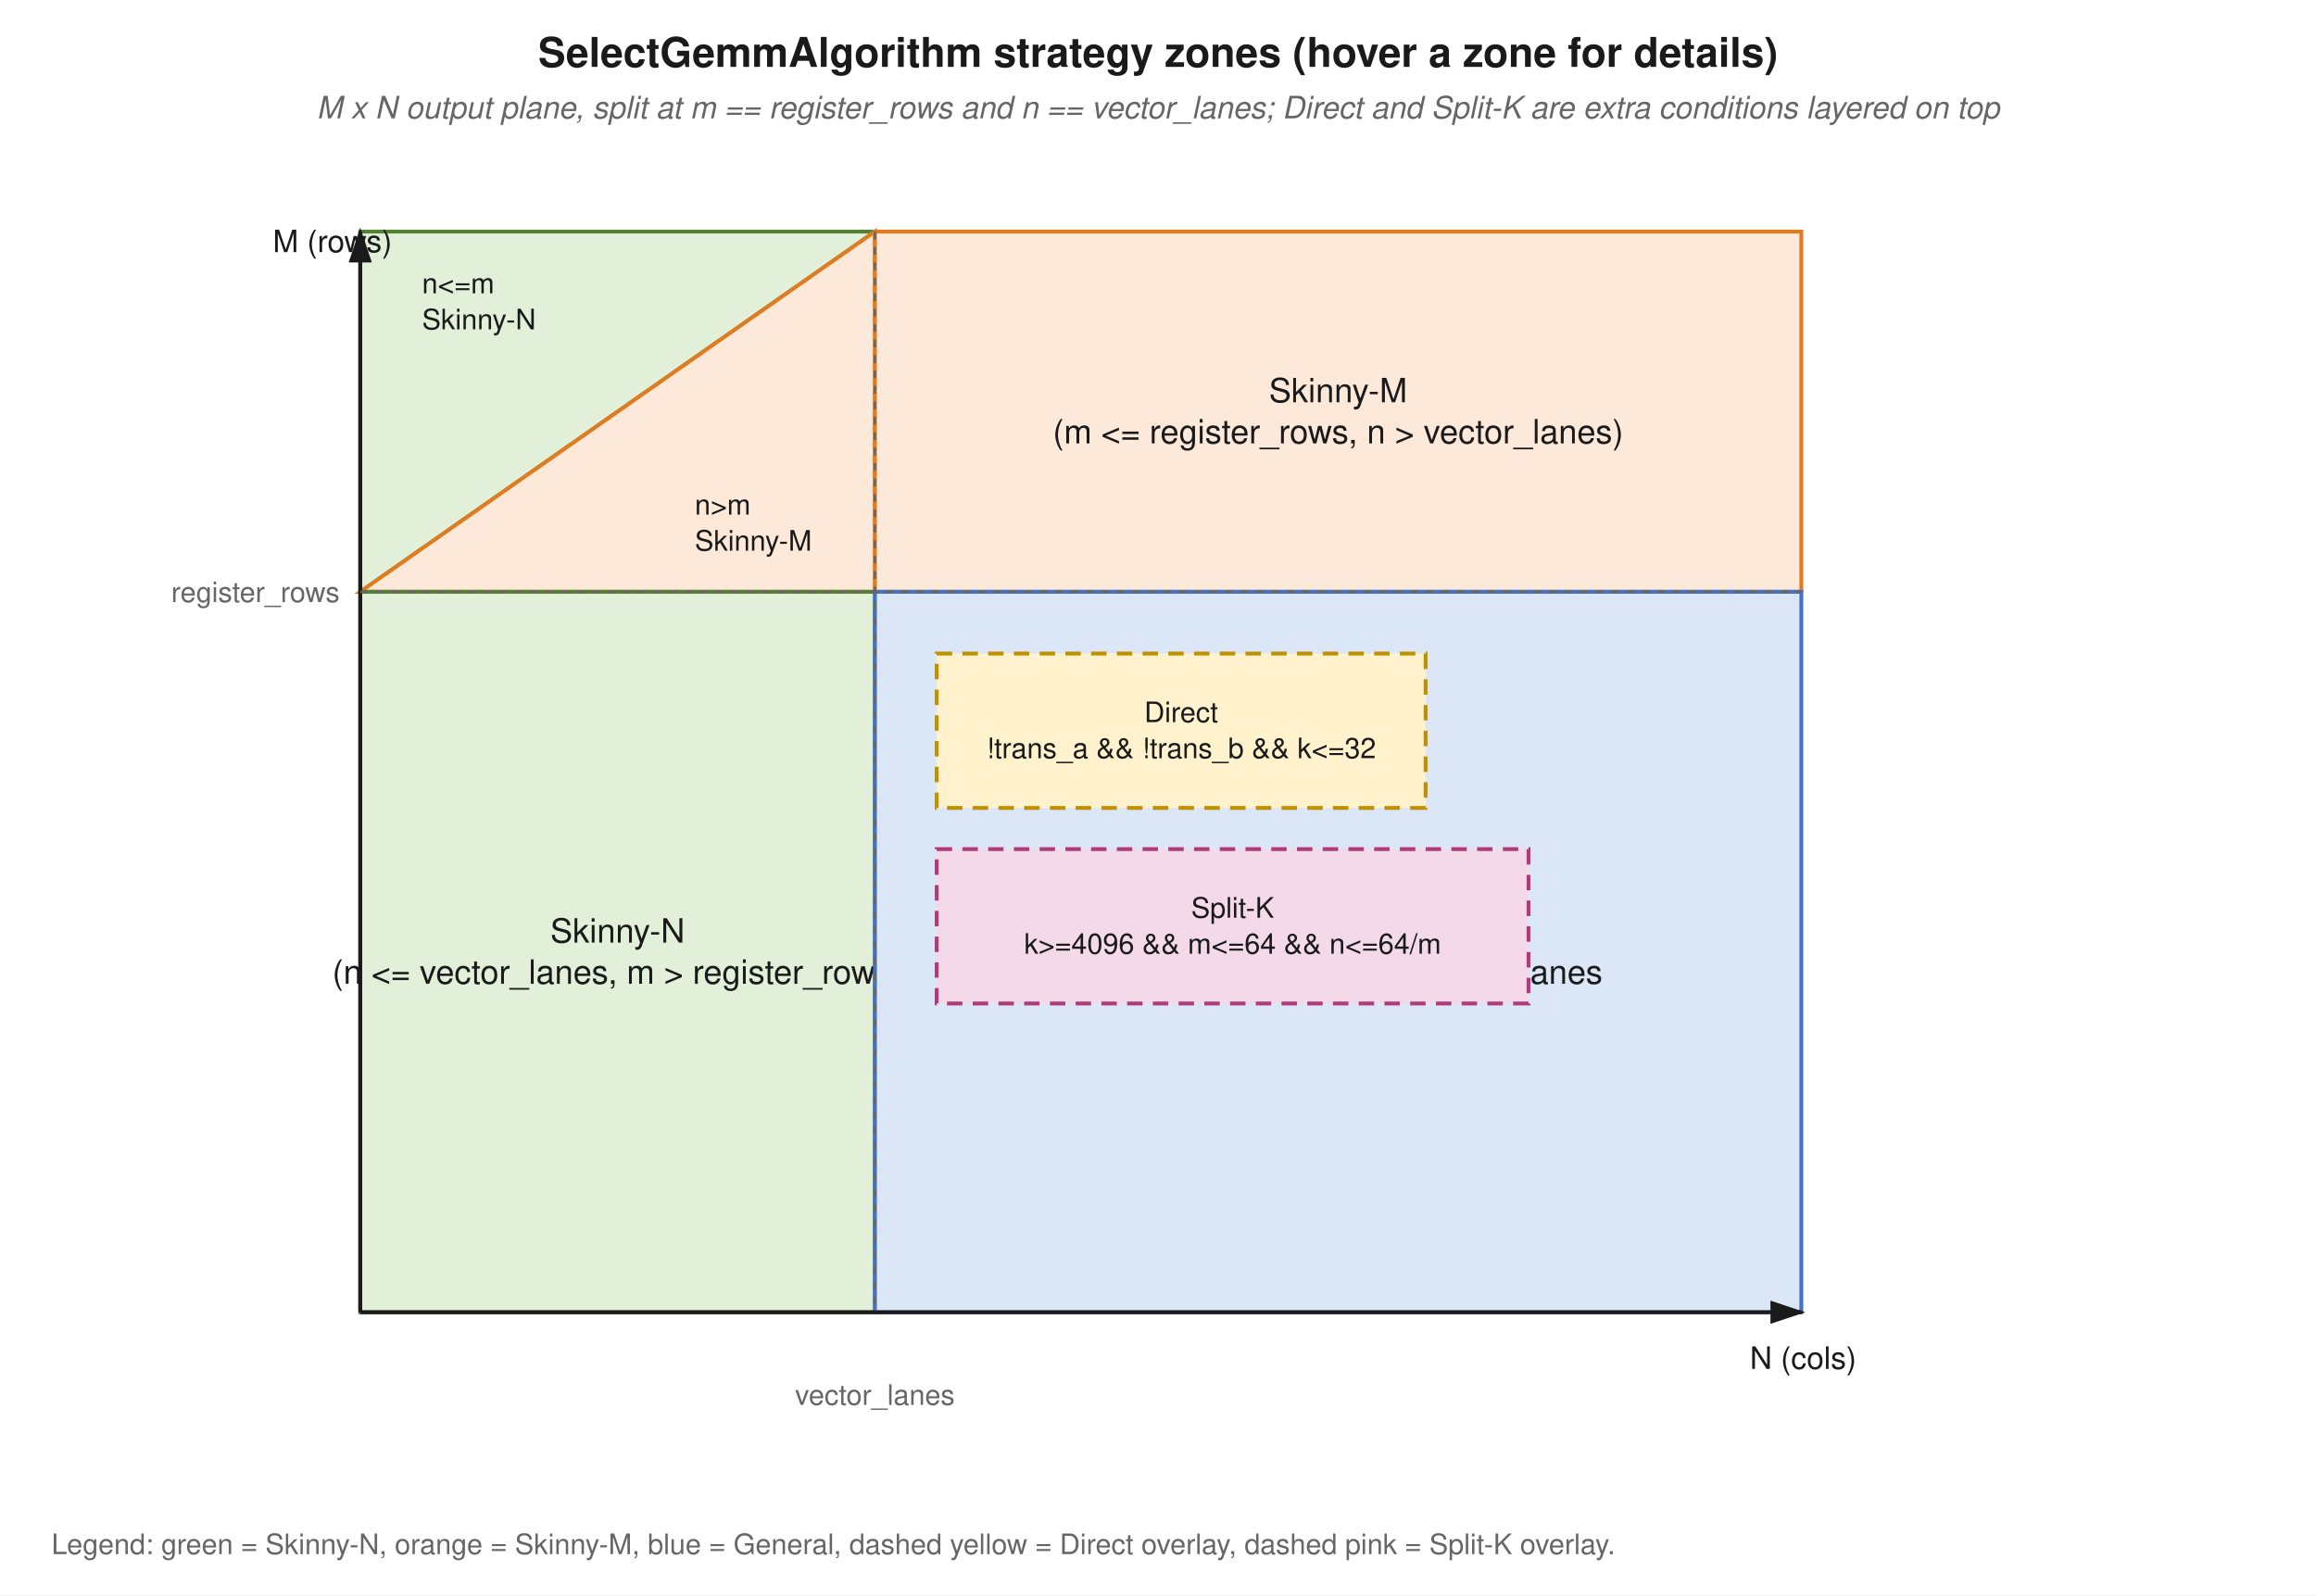
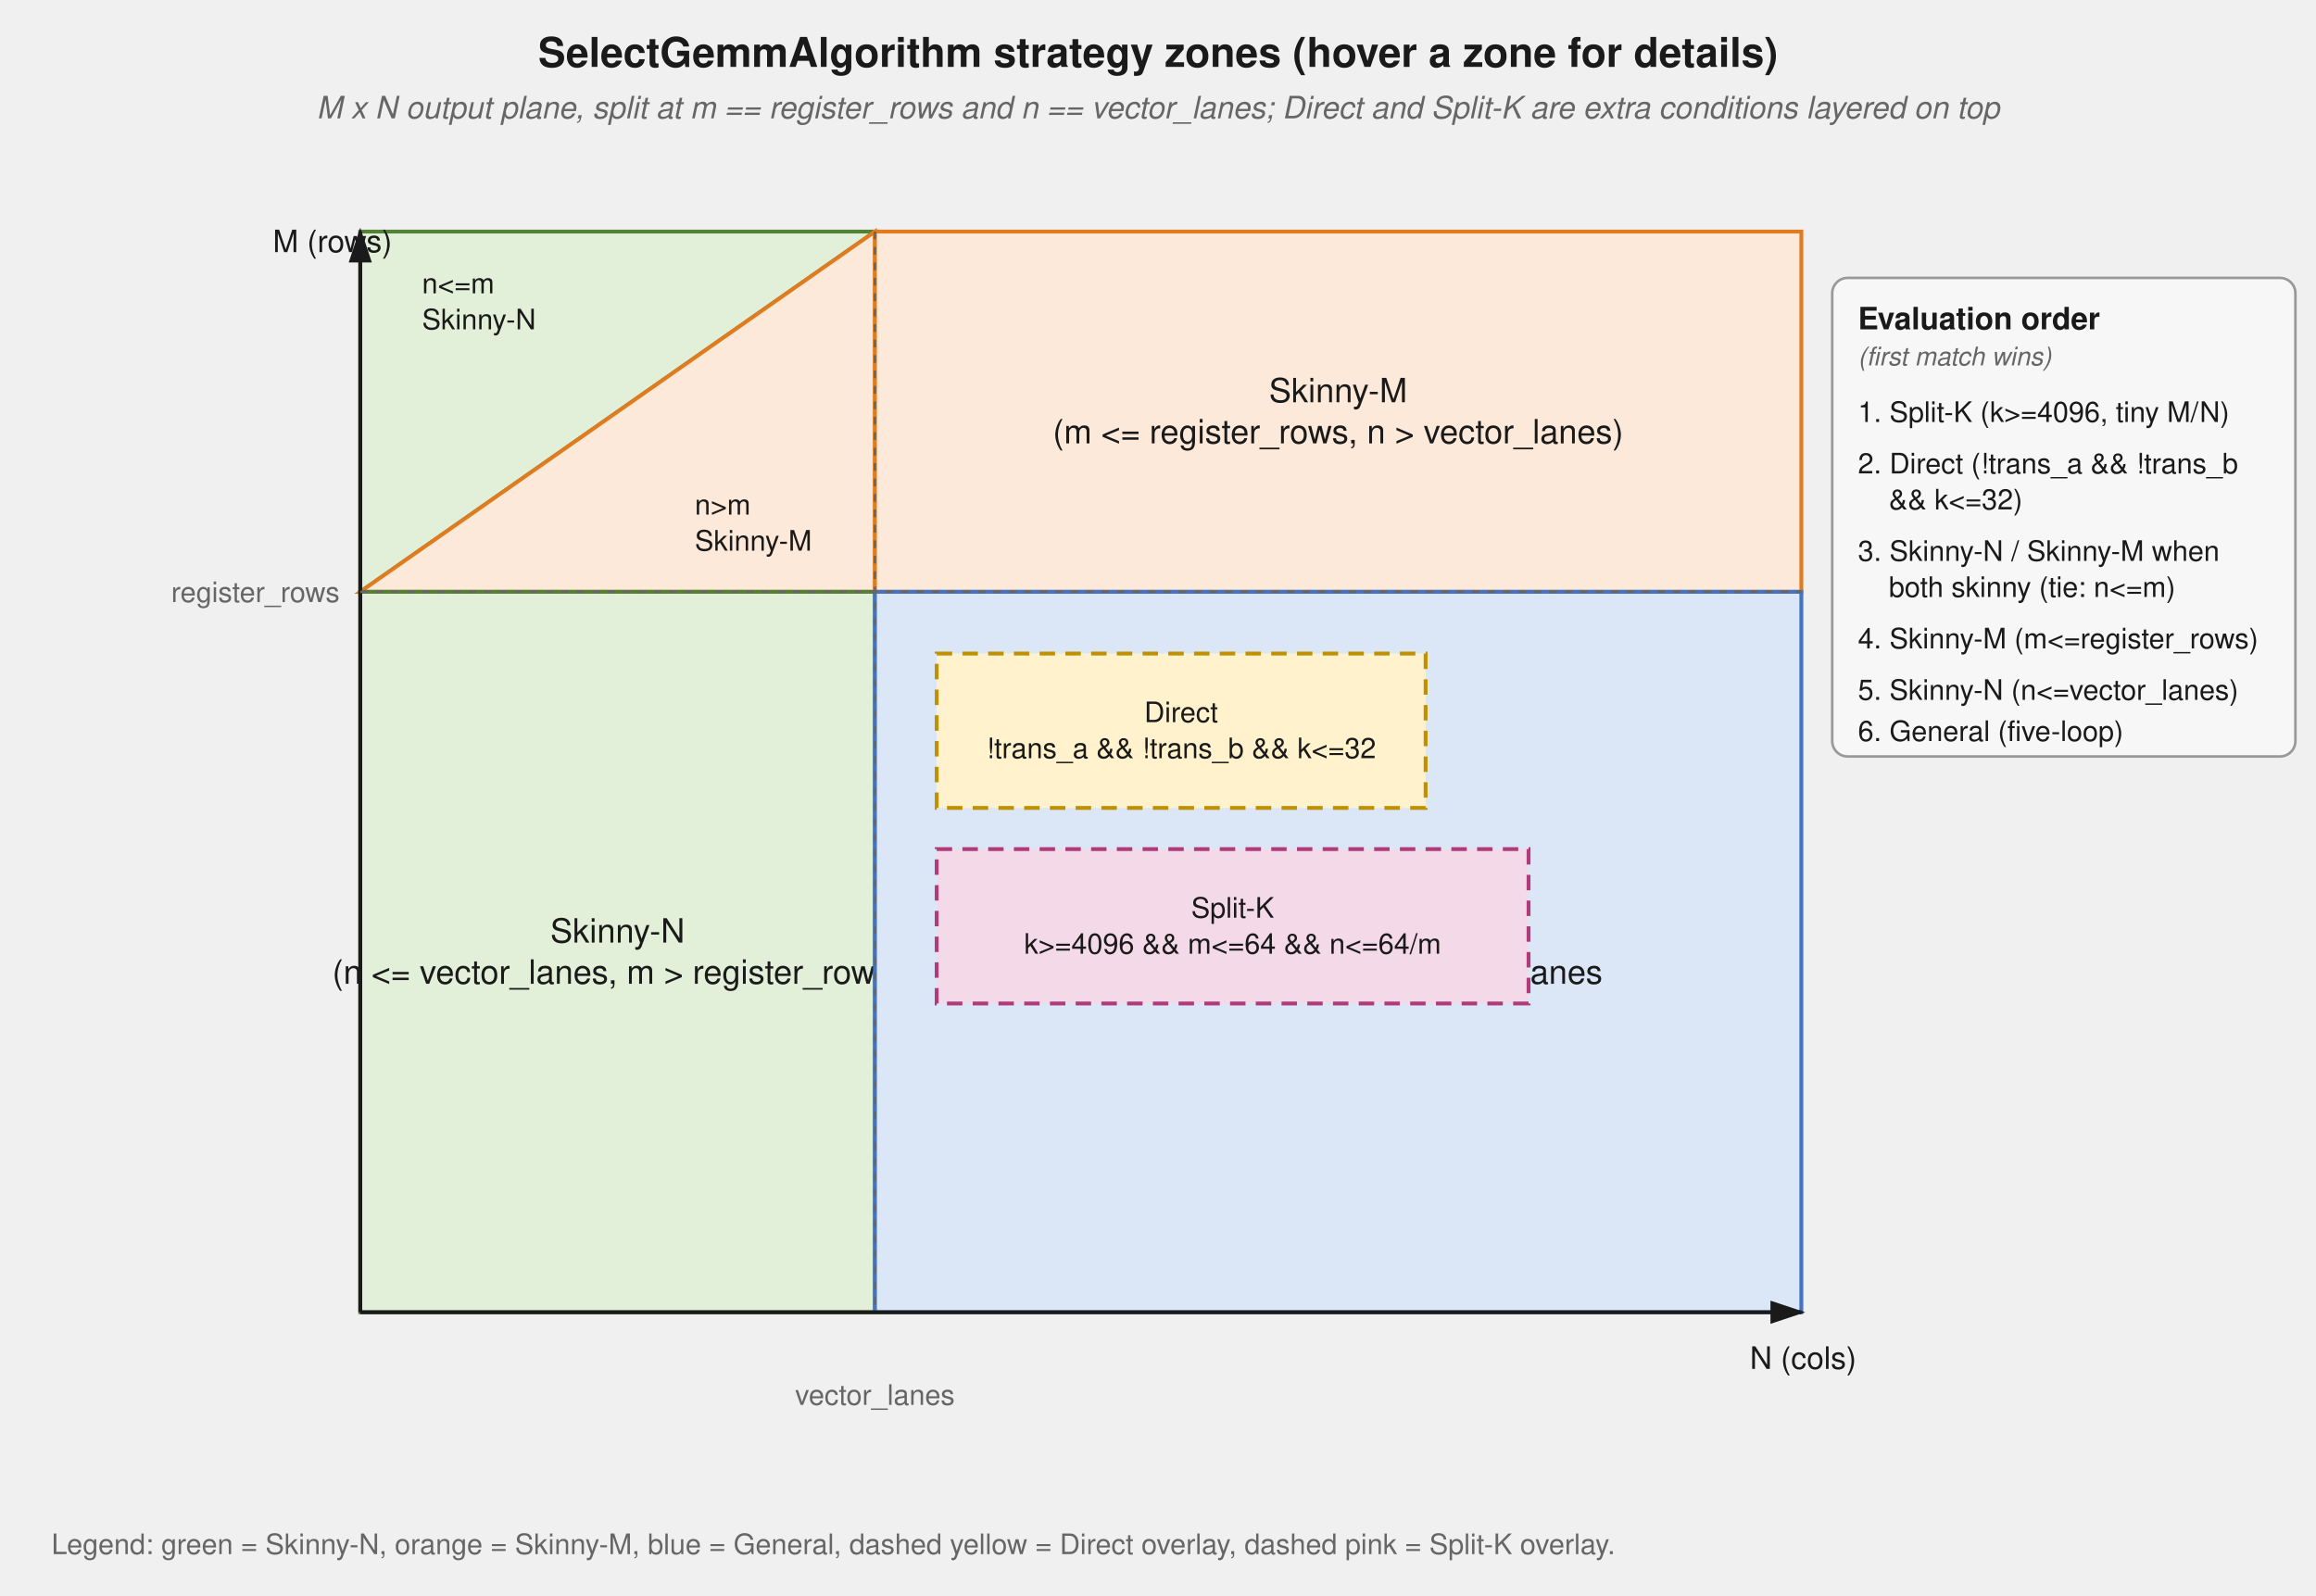
<svg xmlns="http://www.w3.org/2000/svg" viewBox="0 0 900 620" font-family="Helvetica, Arial, sans-serif" role="img" aria-labelledby="gemm-strategy-zones-title">
  <defs>
    <marker id="axis-arrow" markerWidth="10" markerHeight="10" refX="8" refY="3" orient="auto" markerUnits="strokeWidth">
      <path d="M0,0 L0,6 L9,3 z" fill="#1a1a1a" />
    </marker>
  </defs>
-   <rect x="0" y="0" width="900" height="620" fill="white" />
  <text x="450.0" y="26" text-anchor="middle" font-size="16" font-weight="bold" fill="#1a1a1a">SelectGemmAlgorithm strategy zones (hover a zone for details)</text>
  <text x="450.0" y="46" text-anchor="middle" font-size="12" font-style="italic" fill="#666666">M x N output plane, split at m == register_rows and n == vector_lanes; Direct and Split-K are extra conditions layered on top</text>
  <g id="zone-both-skinny-n">
    <polygon points="140,90 340,90 140,230" fill="#e2f0d9" stroke="#548235" stroke-width="1.5" />
  </g>
  <g id="zone-both-skinny-m">
    <polygon points="340,90 340,230 140,230" fill="#fde9d9" stroke="#e07b1f" stroke-width="1.5" />
  </g>
  <text x="164" y="114" font-size="11" fill="#1a1a1a">n&lt;=m</text>
  <text x="164" y="128" font-size="11" fill="#1a1a1a">Skinny-N</text>
  <text x="270" y="200" font-size="11" fill="#1a1a1a">n&gt;m</text>
  <text x="270" y="214" font-size="11" fill="#1a1a1a">Skinny-M</text>
  <g class="zone" id="zone-skinny-m">
    <rect x="340" y="90" width="360" height="140" fill="#fde9d9" stroke="#e07b1f" stroke-width="1.5" />
    <text x="520.0" y="156.333" text-anchor="middle" font-size="13" fill="#1a1a1a">Skinny-M</text>
    <text x="520.0" y="172.333" text-anchor="middle" font-size="13" fill="#1a1a1a">(m &lt;= register_rows, n &gt; vector_lanes)</text>
  </g>
  <g class="zone" id="zone-skinny-n">
    <rect x="140" y="230" width="200" height="280" fill="#e2f0d9" stroke="#548235" stroke-width="1.5" />
    <text x="240.0" y="366.333" text-anchor="middle" font-size="13" fill="#1a1a1a">Skinny-N</text>
    <text x="240.0" y="382.333" text-anchor="middle" font-size="13" fill="#1a1a1a">(n &lt;= vector_lanes, m &gt; register_rows)</text>
  </g>
  <g class="zone" id="zone-general">
    <rect x="340" y="230" width="360" height="280" fill="#dbe7f6" stroke="#4472c4" stroke-width="1.5" />
    <text x="520.0" y="366.333" text-anchor="middle" font-size="13" fill="#1a1a1a">General (five-loop)</text>
    <text x="520.0" y="382.333" text-anchor="middle" font-size="13" fill="#1a1a1a">m &gt; register_rows, n &gt; vector_lanes</text>
  </g>
  <g class="zone" id="zone-direct">
    <rect x="364" y="254" width="190" height="60" fill="#fff2cc" stroke="#bf9000" stroke-width="1.5" stroke-dasharray="6,4" />
    <text x="459.0" y="280.667" text-anchor="middle" font-size="11" fill="#1a1a1a">Direct</text>
    <text x="459.0" y="294.667" text-anchor="middle" font-size="11" fill="#1a1a1a">!trans_a &amp;&amp; !trans_b &amp;&amp; k&lt;=32</text>
  </g>
  <g class="zone" id="zone-split-k">
    <rect x="364" y="330" width="230" height="60" fill="#f4d9e8" stroke="#b03a7a" stroke-width="1.5" stroke-dasharray="6,4" />
    <text x="479.0" y="356.667" text-anchor="middle" font-size="11" fill="#1a1a1a">Split-K</text>
    <text x="479.0" y="370.667" text-anchor="middle" font-size="11" fill="#1a1a1a">k&gt;=4096 &amp;&amp; m&lt;=64 &amp;&amp; n&lt;=64/m</text>
  </g>
  <line x1="140" y1="510" x2="140" y2="90" stroke="#1a1a1a" stroke-width="1.5" marker-end="url(#axis-arrow)" />
  <line x1="140" y1="510" x2="700" y2="510" stroke="#1a1a1a" stroke-width="1.5" marker-end="url(#axis-arrow)" />
  <text x="106" y="98" font-size="12" fill="#1a1a1a">M (rows)</text>
  <text x="680" y="532" font-size="12" fill="#1a1a1a">N (cols)</text>
  <text x="132" y="234" text-anchor="end" font-size="11" fill="#666666">register_rows</text>
  <text x="340" y="546" text-anchor="middle" font-size="11" fill="#666666">vector_lanes</text>
  <line x1="340" y1="90" x2="340" y2="510" stroke="#666666" stroke-width="1" stroke-dasharray="3,3" />
  <line x1="140" y1="230" x2="700" y2="230" stroke="#666666" stroke-width="1" stroke-dasharray="3,3" />
  <text x="20" y="604" font-size="11" fill="#666666">Legend: green = Skinny-N, orange = Skinny-M, blue = General, dashed yellow = Direct overlay, dashed pink = Split-K overlay.</text>
+   <g id="eval-order">
+     <rect x="712" y="108" width="180" height="186" rx="6" ry="6" fill="#f7f7f7" stroke="#999999" stroke-width="1" />
+     <text x="722" y="128" font-size="12" font-weight="bold" fill="#1a1a1a">Evaluation order</text>
+     <text x="722" y="142" font-size="10" font-style="italic" fill="#666666">(first match wins)</text>
+     <text x="722" y="164" font-size="11" fill="#1a1a1a">1. Split-K (k&gt;=4096, tiny M/N)</text>
+     <text x="722" y="184" font-size="11" fill="#1a1a1a">2. Direct (!trans_a &amp;&amp; !trans_b</text>
+     <text x="734" y="198" font-size="11" fill="#1a1a1a">&amp;&amp; k&lt;=32)</text>
+     <text x="722" y="218" font-size="11" fill="#1a1a1a">3. Skinny-N / Skinny-M when</text>
+     <text x="734" y="232" font-size="11" fill="#1a1a1a">both skinny (tie: n&lt;=m)</text>
+     <text x="722" y="252" font-size="11" fill="#1a1a1a">4. Skinny-M (m&lt;=register_rows)</text>
+     <text x="722" y="272" font-size="11" fill="#1a1a1a">5. Skinny-N (n&lt;=vector_lanes)</text>
+     <text x="722" y="288" font-size="11" fill="#1a1a1a">6. General (five-loop)</text>
+   </g>
</svg>
